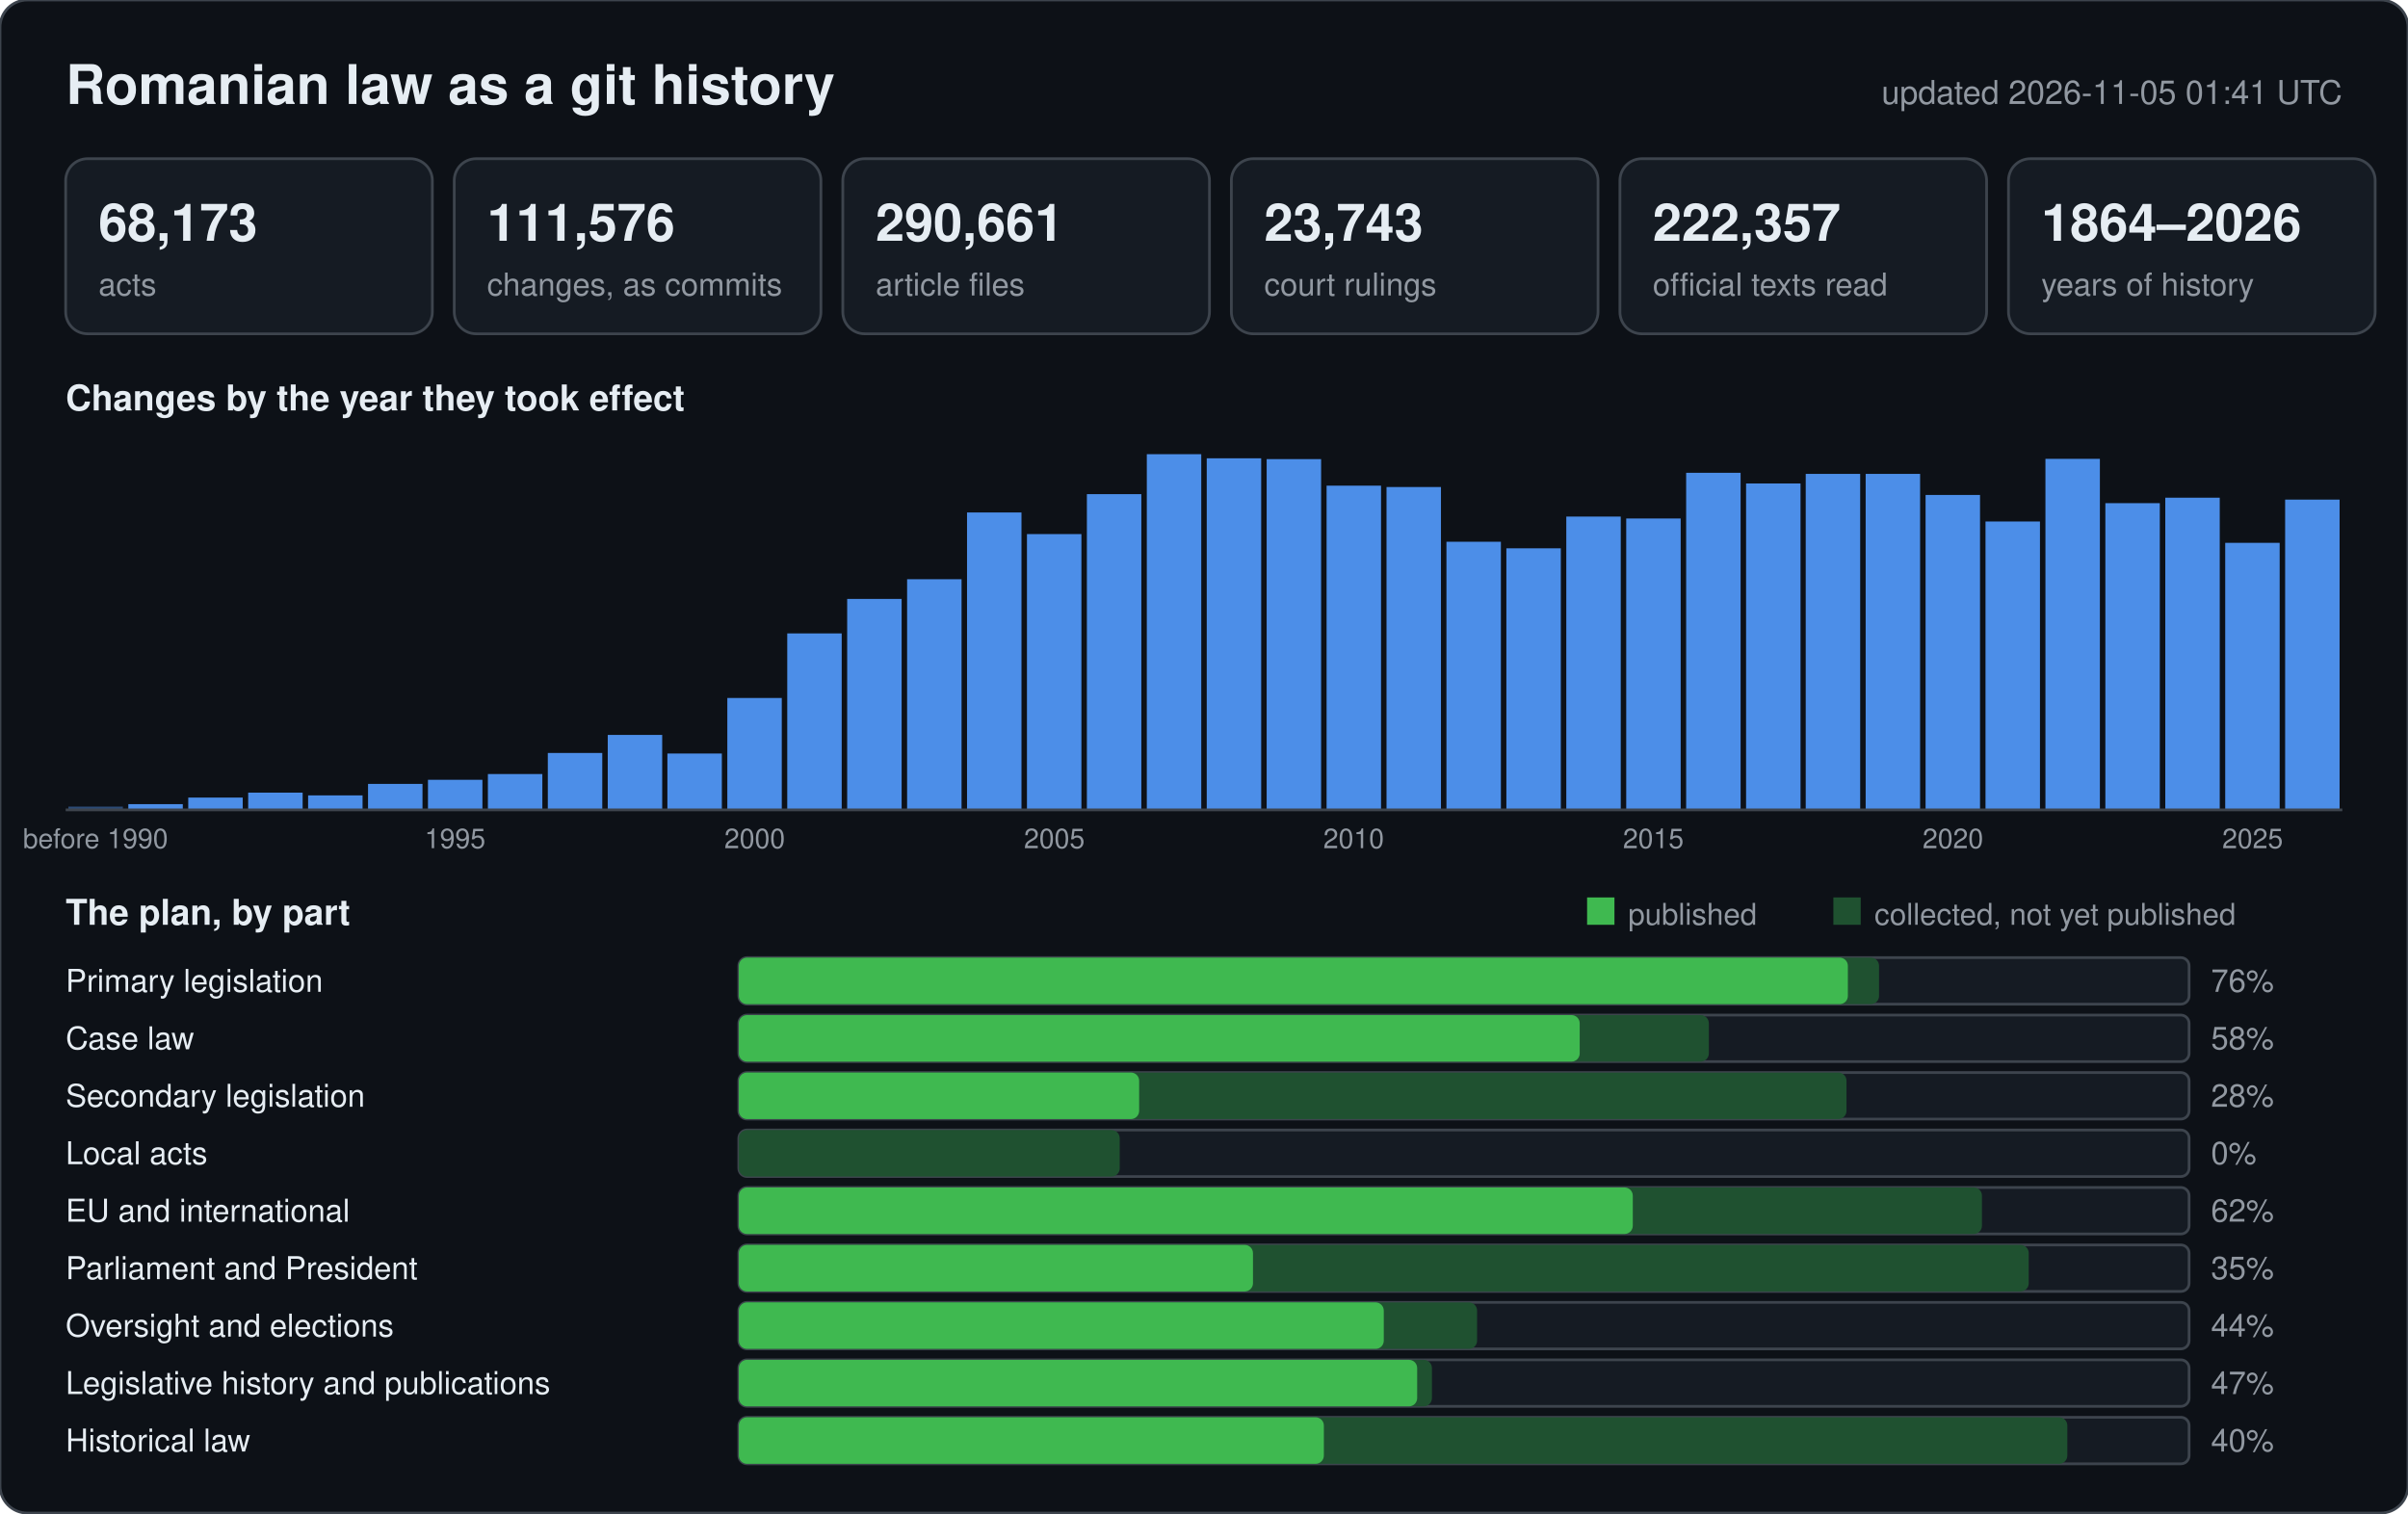
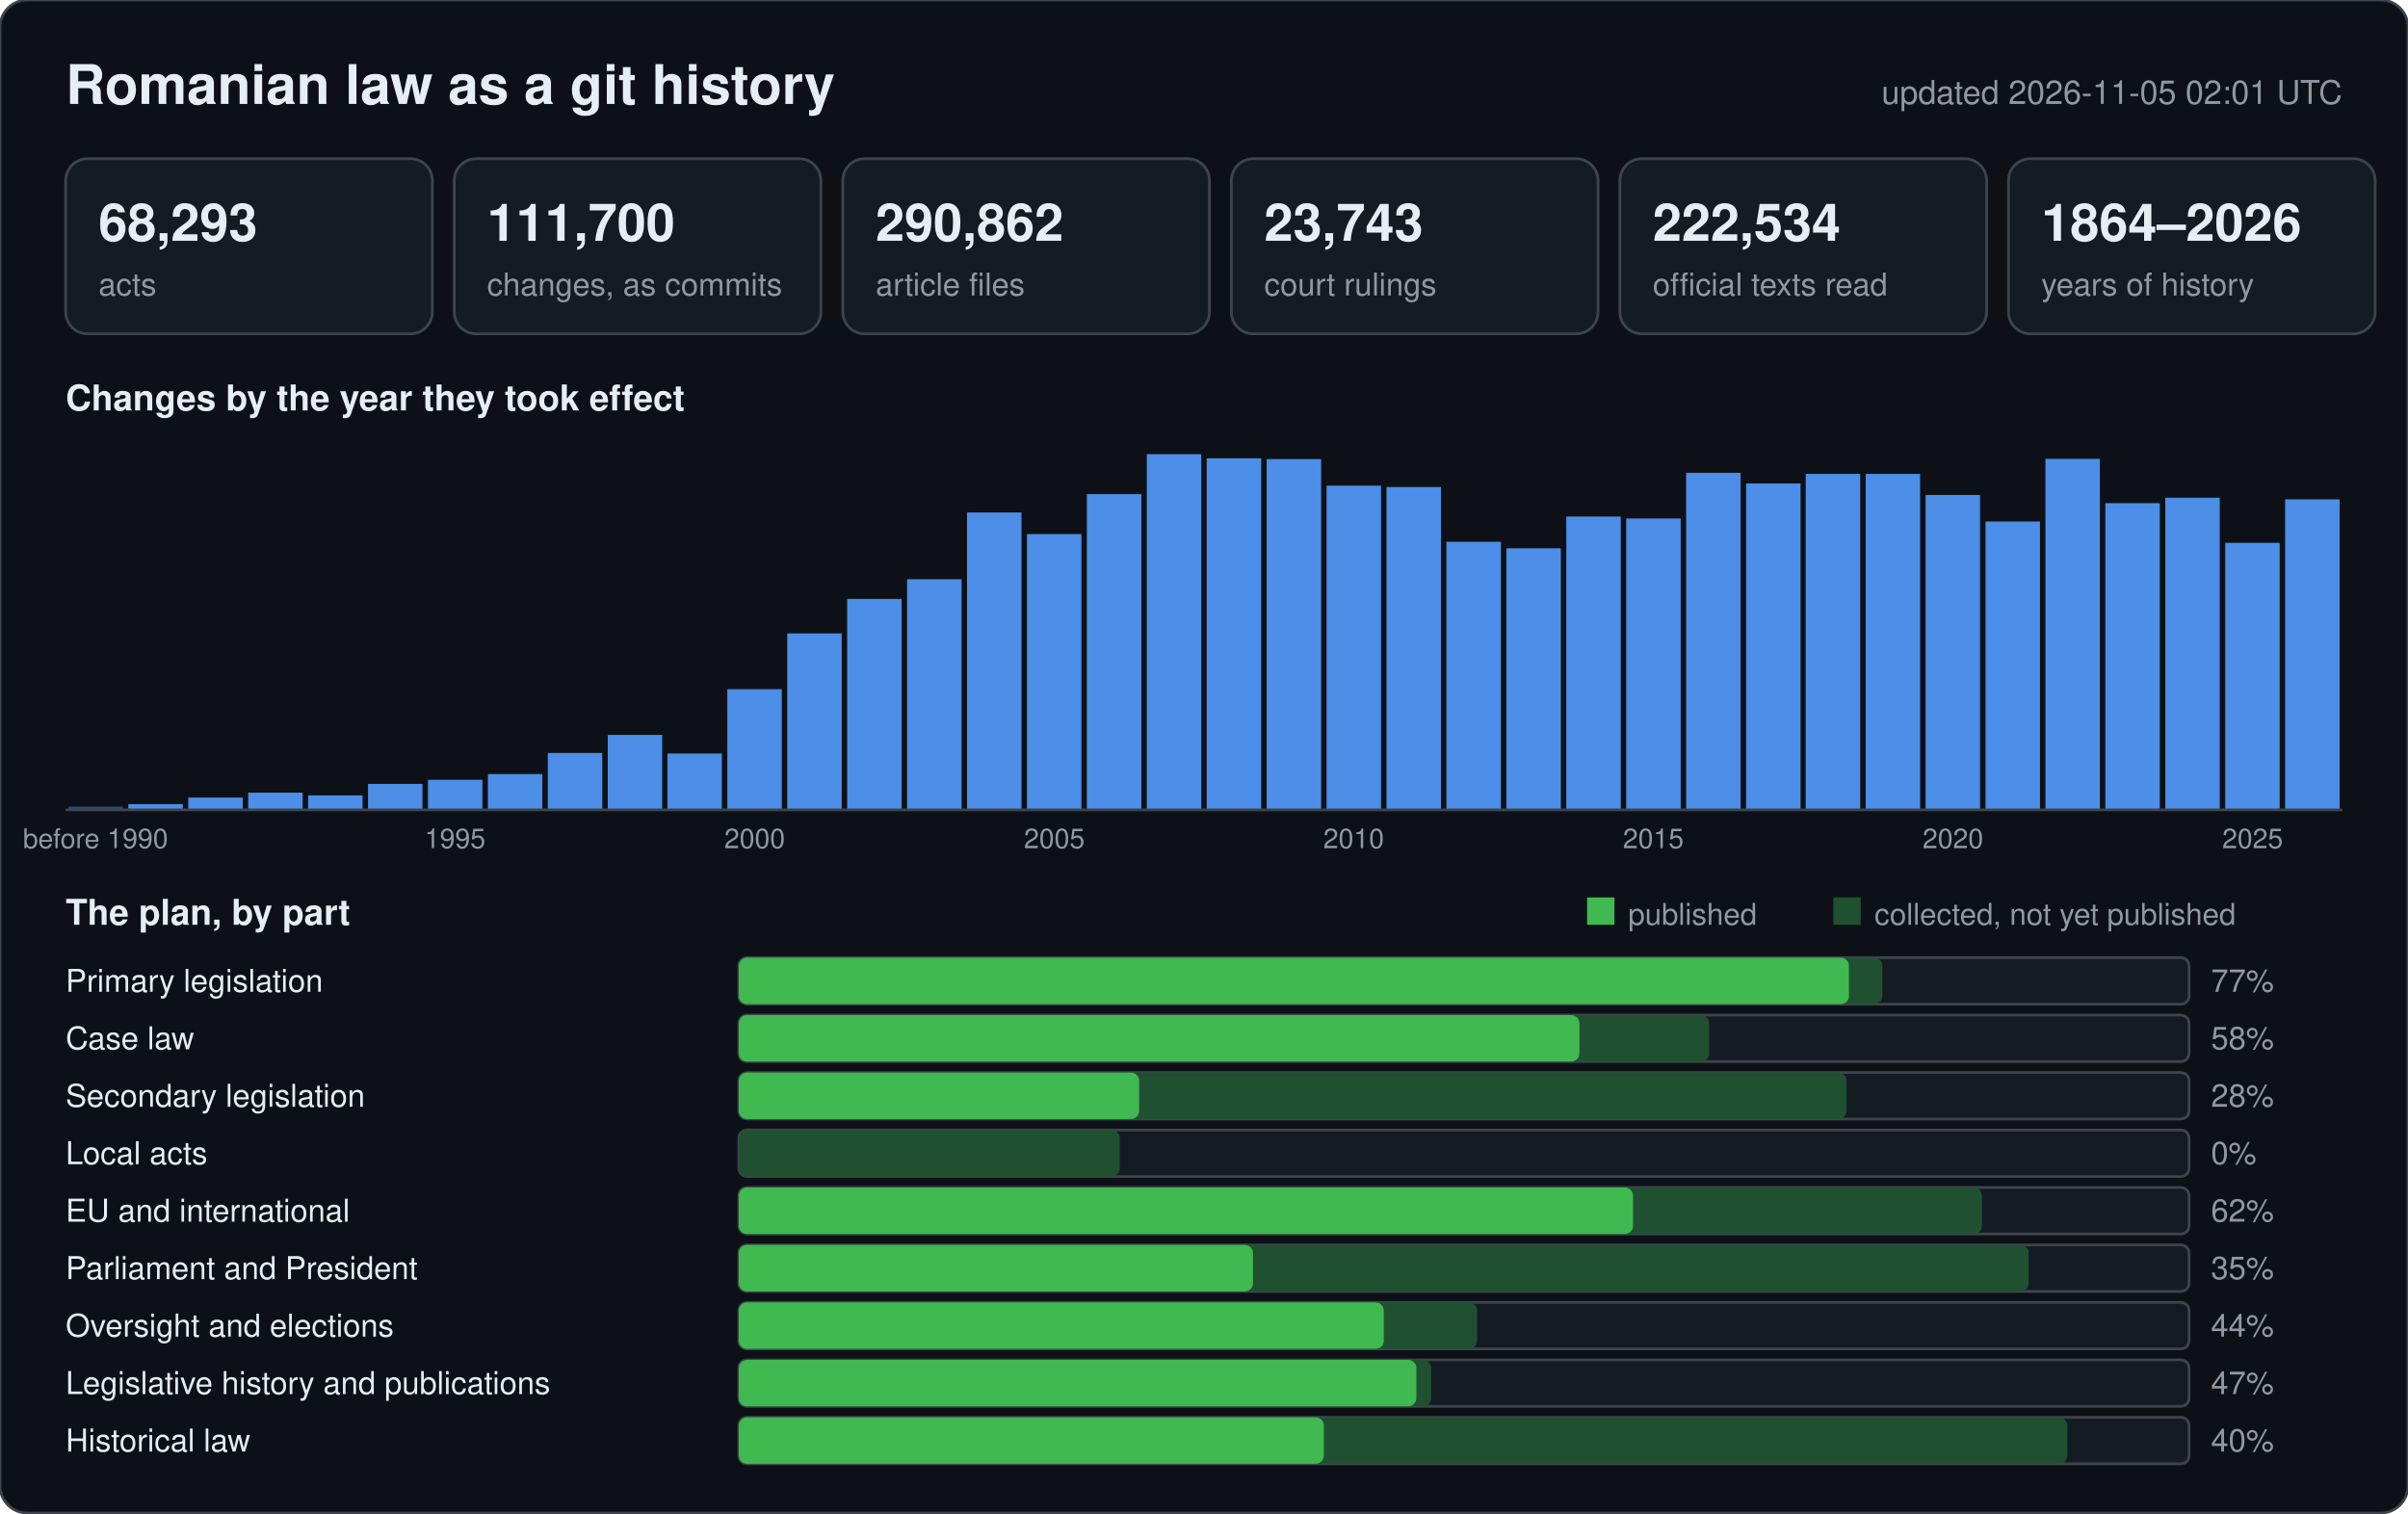
<svg xmlns="http://www.w3.org/2000/svg" width="880" height="553" viewBox="0 0 880 553" font-family="-apple-system,BlinkMacSystemFont,Segoe UI,Helvetica,Arial,sans-serif">
  <rect width="880" height="553" rx="10" fill="#0d1117" stroke="#3d444d" />
  <text x="24" y="38" font-size="20" font-weight="600" fill="#e6edf3">Romanian law as a git history</text>
-   <text x="856" y="38" font-size="12" text-anchor="end" fill="#9198a1">updated 2026-11-05 01:41 UTC</text>
+   <text x="856" y="38" font-size="12" text-anchor="end" fill="#9198a1">updated 2026-11-05 02:01 UTC</text>
  <rect x="24" y="58" width="134" height="64" rx="8" fill="#151b23" stroke="#3d444d" />
-   <text x="36" y="88" font-size="19" font-weight="600" fill="#e6edf3">68,173</text>
+   <text x="36" y="88" font-size="19" font-weight="600" fill="#e6edf3">68,293</text>
  <text x="36" y="108" font-size="11.5" fill="#9198a1">acts</text>
  <rect x="166" y="58" width="134" height="64" rx="8" fill="#151b23" stroke="#3d444d" />
-   <text x="178" y="88" font-size="19" font-weight="600" fill="#e6edf3">111,576</text>
+   <text x="178" y="88" font-size="19" font-weight="600" fill="#e6edf3">111,700</text>
  <text x="178" y="108" font-size="11.5" fill="#9198a1">changes, as commits</text>
  <rect x="308" y="58" width="134" height="64" rx="8" fill="#151b23" stroke="#3d444d" />
-   <text x="320" y="88" font-size="19" font-weight="600" fill="#e6edf3">290,661</text>
+   <text x="320" y="88" font-size="19" font-weight="600" fill="#e6edf3">290,862</text>
  <text x="320" y="108" font-size="11.5" fill="#9198a1">article files</text>
  <rect x="450" y="58" width="134" height="64" rx="8" fill="#151b23" stroke="#3d444d" />
  <text x="462" y="88" font-size="19" font-weight="600" fill="#e6edf3">23,743</text>
  <text x="462" y="108" font-size="11.5" fill="#9198a1">court rulings</text>
  <rect x="592" y="58" width="134" height="64" rx="8" fill="#151b23" stroke="#3d444d" />
-   <text x="604" y="88" font-size="19" font-weight="600" fill="#e6edf3">222,357</text>
+   <text x="604" y="88" font-size="19" font-weight="600" fill="#e6edf3">222,534</text>
  <text x="604" y="108" font-size="11.5" fill="#9198a1">official texts read</text>
  <rect x="734" y="58" width="134" height="64" rx="8" fill="#151b23" stroke="#3d444d" />
  <text x="746" y="88" font-size="19" font-weight="600" fill="#e6edf3">1864–2026</text>
  <text x="746" y="108" font-size="11.5" fill="#9198a1">years of history</text>
  <text x="24" y="150" font-size="13" font-weight="600" fill="#e6edf3">Changes by the year they took effect</text>
  <rect x="25.0" y="294.8" width="19.9" height="1.2" fill="#2b4a75" />
  <text x="34.9" y="310" font-size="10" text-anchor="middle" fill="#9198a1">before 1990</text>
  <rect x="46.9" y="293.9" width="19.9" height="2.1" fill="#4c8ee8" />
  <rect x="68.8" y="291.5" width="19.9" height="4.5" fill="#4c8ee8" />
  <rect x="90.7" y="289.7" width="19.9" height="6.3" fill="#4c8ee8" />
  <rect x="112.6" y="290.7" width="19.9" height="5.3" fill="#4c8ee8" />
  <rect x="134.5" y="286.5" width="19.9" height="9.5" fill="#4c8ee8" />
  <rect x="156.4" y="285.0" width="19.9" height="11.0" fill="#4c8ee8" />
  <text x="166.3" y="310" font-size="10" text-anchor="middle" fill="#9198a1">1995</text>
  <rect x="178.3" y="282.9" width="19.9" height="13.1" fill="#4c8ee8" />
  <rect x="200.2" y="275.2" width="19.9" height="20.8" fill="#4c8ee8" />
  <rect x="222.1" y="268.6" width="19.9" height="27.4" fill="#4c8ee8" />
  <rect x="243.9" y="275.4" width="19.9" height="20.6" fill="#4c8ee8" />
-   <rect x="265.8" y="255.1" width="19.9" height="40.9" fill="#4c8ee8" />
+   <rect x="265.8" y="251.9" width="19.9" height="44.1" fill="#4c8ee8" />
  <text x="275.8" y="310" font-size="10" text-anchor="middle" fill="#9198a1">2000</text>
  <rect x="287.7" y="231.5" width="19.9" height="64.5" fill="#4c8ee8" />
  <rect x="309.6" y="218.9" width="19.9" height="77.1" fill="#4c8ee8" />
  <rect x="331.5" y="211.7" width="19.9" height="84.3" fill="#4c8ee8" />
  <rect x="353.4" y="187.3" width="19.9" height="108.7" fill="#4c8ee8" />
  <rect x="375.3" y="195.2" width="19.9" height="100.8" fill="#4c8ee8" />
  <text x="385.3" y="310" font-size="10" text-anchor="middle" fill="#9198a1">2005</text>
  <rect x="397.2" y="180.6" width="19.9" height="115.4" fill="#4c8ee8" />
  <rect x="419.1" y="166.0" width="19.9" height="130.0" fill="#4c8ee8" />
  <rect x="441.0" y="167.5" width="19.9" height="128.5" fill="#4c8ee8" />
  <rect x="462.9" y="167.8" width="19.9" height="128.2" fill="#4c8ee8" />
  <rect x="484.8" y="177.5" width="19.9" height="118.5" fill="#4c8ee8" />
  <text x="494.7" y="310" font-size="10" text-anchor="middle" fill="#9198a1">2010</text>
  <rect x="506.7" y="178.0" width="19.9" height="118.0" fill="#4c8ee8" />
  <rect x="528.6" y="198.0" width="19.9" height="98.0" fill="#4c8ee8" />
  <rect x="550.5" y="200.4" width="19.9" height="95.6" fill="#4c8ee8" />
  <rect x="572.4" y="188.8" width="19.9" height="107.2" fill="#4c8ee8" />
  <rect x="594.3" y="189.5" width="19.9" height="106.5" fill="#4c8ee8" />
  <text x="604.2" y="310" font-size="10" text-anchor="middle" fill="#9198a1">2015</text>
  <rect x="616.2" y="172.8" width="19.9" height="123.2" fill="#4c8ee8" />
  <rect x="638.1" y="176.7" width="19.9" height="119.3" fill="#4c8ee8" />
  <rect x="659.9" y="173.2" width="19.9" height="122.8" fill="#4c8ee8" />
  <rect x="681.8" y="173.2" width="19.9" height="122.8" fill="#4c8ee8" />
  <rect x="703.7" y="180.9" width="19.9" height="115.1" fill="#4c8ee8" />
  <text x="713.7" y="310" font-size="10" text-anchor="middle" fill="#9198a1">2020</text>
  <rect x="725.6" y="190.6" width="19.9" height="105.4" fill="#4c8ee8" />
  <rect x="747.5" y="167.7" width="19.9" height="128.3" fill="#4c8ee8" />
  <rect x="769.4" y="183.9" width="19.9" height="112.1" fill="#4c8ee8" />
  <rect x="791.3" y="181.9" width="19.9" height="114.1" fill="#4c8ee8" />
  <rect x="813.2" y="198.4" width="19.9" height="97.6" fill="#4c8ee8" />
  <text x="823.2" y="310" font-size="10" text-anchor="middle" fill="#9198a1">2025</text>
-   <rect x="835.1" y="182.6" width="19.9" height="113.4" fill="#4c8ee8" />
+   <rect x="835.1" y="182.5" width="19.9" height="113.5" fill="#4c8ee8" />
  <line x1="24" y1="296" x2="856" y2="296" stroke="#3d444d" />
  <text x="24" y="338" font-size="13" font-weight="600" fill="#e6edf3">The plan, by part</text>
  <rect x="580" y="328" width="10" height="10" fill="#3fb950" />
  <text x="595" y="338" font-size="11" fill="#9198a1">published</text>
  <rect x="670" y="328" width="10" height="10" fill="#1f5130" />
  <text x="685" y="338" font-size="11" fill="#9198a1">collected, not yet published</text>
  <text x="24" y="362.5" font-size="11.5" fill="#e6edf3">Primary legislation</text>
  <rect x="270" y="350" width="530" height="17" rx="3" fill="#151b23" stroke="#3d444d" />
-   <rect x="270" y="350" width="416.7" height="17" rx="3" fill="#1f5130" />
-   <rect x="270" y="350" width="405.3" height="17" rx="3" fill="#3fb950" />
-   <text x="808" y="362.5" font-size="11.5" fill="#9198a1">76%</text>
+   <rect x="270" y="350" width="417.9" height="17" rx="3" fill="#1f5130" />
+   <rect x="270" y="350" width="405.7" height="17" rx="3" fill="#3fb950" />
+   <text x="808" y="362.5" font-size="11.5" fill="#9198a1">77%</text>
  <text x="24" y="383.5" font-size="11.5" fill="#e6edf3">Case law</text>
  <rect x="270" y="371" width="530" height="17" rx="3" fill="#151b23" stroke="#3d444d" />
-   <rect x="270" y="371" width="354.5" height="17" rx="3" fill="#1f5130" />
-   <rect x="270" y="371" width="307.3" height="17" rx="3" fill="#3fb950" />
+   <rect x="270" y="371" width="354.6" height="17" rx="3" fill="#1f5130" />
+   <rect x="270" y="371" width="307.2" height="17" rx="3" fill="#3fb950" />
  <text x="808" y="383.5" font-size="11.5" fill="#9198a1">58%</text>
  <text x="24" y="404.5" font-size="11.5" fill="#e6edf3">Secondary legislation</text>
  <rect x="270" y="392" width="530" height="17" rx="3" fill="#151b23" stroke="#3d444d" />
  <rect x="270" y="392" width="404.8" height="17" rx="3" fill="#1f5130" />
  <rect x="270" y="392" width="146.3" height="17" rx="3" fill="#3fb950" />
  <text x="808" y="404.5" font-size="11.5" fill="#9198a1">28%</text>
  <text x="24" y="425.5" font-size="11.5" fill="#e6edf3">Local acts</text>
  <rect x="270" y="413" width="530" height="17" rx="3" fill="#151b23" stroke="#3d444d" />
  <rect x="270" y="413" width="139.2" height="17" rx="3" fill="#1f5130" />
  <rect x="270" y="413" width="0.0" height="17" rx="3" fill="#3fb950" />
  <text x="808" y="425.5" font-size="11.5" fill="#9198a1">0%</text>
  <text x="24" y="446.5" font-size="11.5" fill="#e6edf3">EU and international</text>
  <rect x="270" y="434" width="530" height="17" rx="3" fill="#151b23" stroke="#3d444d" />
  <rect x="270" y="434" width="454.3" height="17" rx="3" fill="#1f5130" />
-   <rect x="270" y="434" width="326.7" height="17" rx="3" fill="#3fb950" />
+   <rect x="270" y="434" width="326.8" height="17" rx="3" fill="#3fb950" />
  <text x="808" y="446.5" font-size="11.5" fill="#9198a1">62%</text>
  <text x="24" y="467.5" font-size="11.5" fill="#e6edf3">Parliament and President</text>
  <rect x="270" y="455" width="530" height="17" rx="3" fill="#151b23" stroke="#3d444d" />
  <rect x="270" y="455" width="471.4" height="17" rx="3" fill="#1f5130" />
  <rect x="270" y="455" width="187.9" height="17" rx="3" fill="#3fb950" />
  <text x="808" y="467.5" font-size="11.5" fill="#9198a1">35%</text>
  <text x="24" y="488.5" font-size="11.5" fill="#e6edf3">Oversight and elections</text>
  <rect x="270" y="476" width="530" height="17" rx="3" fill="#151b23" stroke="#3d444d" />
  <rect x="270" y="476" width="269.8" height="17" rx="3" fill="#1f5130" />
  <rect x="270" y="476" width="235.7" height="17" rx="3" fill="#3fb950" />
  <text x="808" y="488.5" font-size="11.5" fill="#9198a1">44%</text>
  <text x="24" y="509.5" font-size="11.5" fill="#e6edf3">Legislative history and publications</text>
  <rect x="270" y="497" width="530" height="17" rx="3" fill="#151b23" stroke="#3d444d" />
-   <rect x="270" y="497" width="253.3" height="17" rx="3" fill="#1f5130" />
-   <rect x="270" y="497" width="247.9" height="17" rx="3" fill="#3fb950" />
+   <rect x="270" y="497" width="253.0" height="17" rx="3" fill="#1f5130" />
+   <rect x="270" y="497" width="247.6" height="17" rx="3" fill="#3fb950" />
  <text x="808" y="509.5" font-size="11.5" fill="#9198a1">47%</text>
  <text x="24" y="530.5" font-size="11.5" fill="#e6edf3">Historical law</text>
  <rect x="270" y="518" width="530" height="17" rx="3" fill="#151b23" stroke="#3d444d" />
  <rect x="270" y="518" width="485.5" height="17" rx="3" fill="#1f5130" />
  <rect x="270" y="518" width="213.8" height="17" rx="3" fill="#3fb950" />
  <text x="808" y="530.5" font-size="11.5" fill="#9198a1">40%</text>
</svg>
